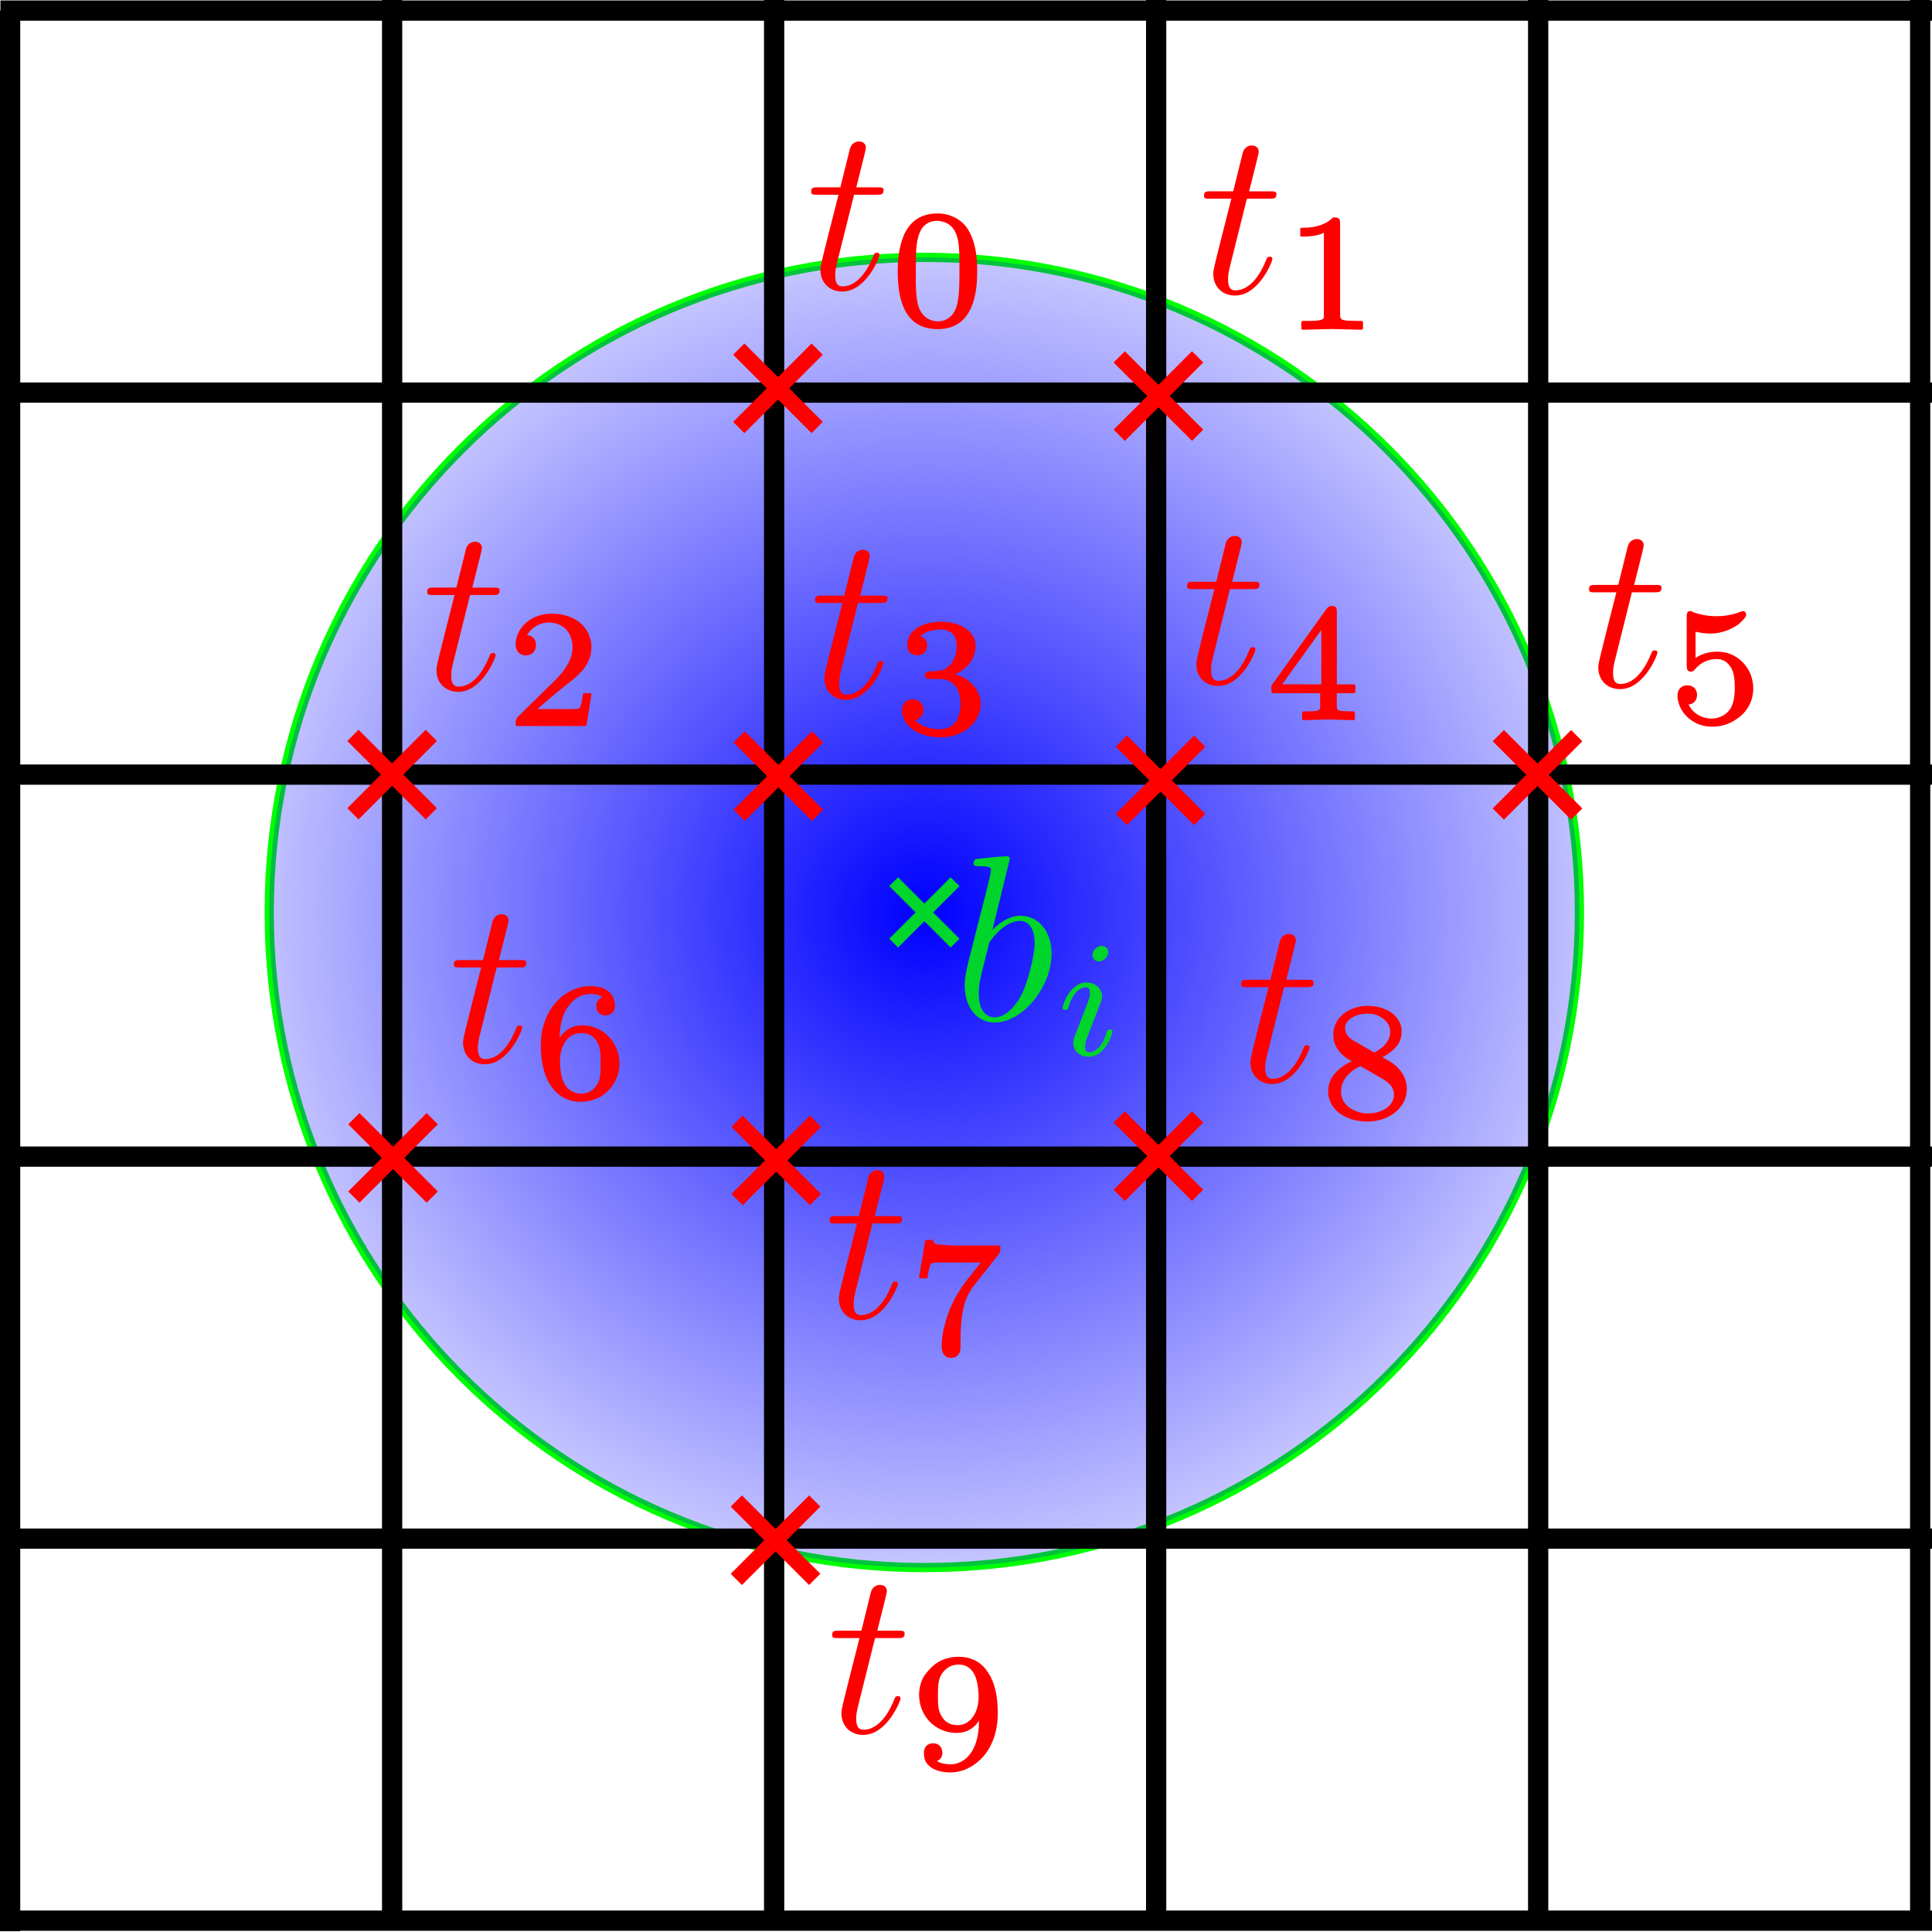
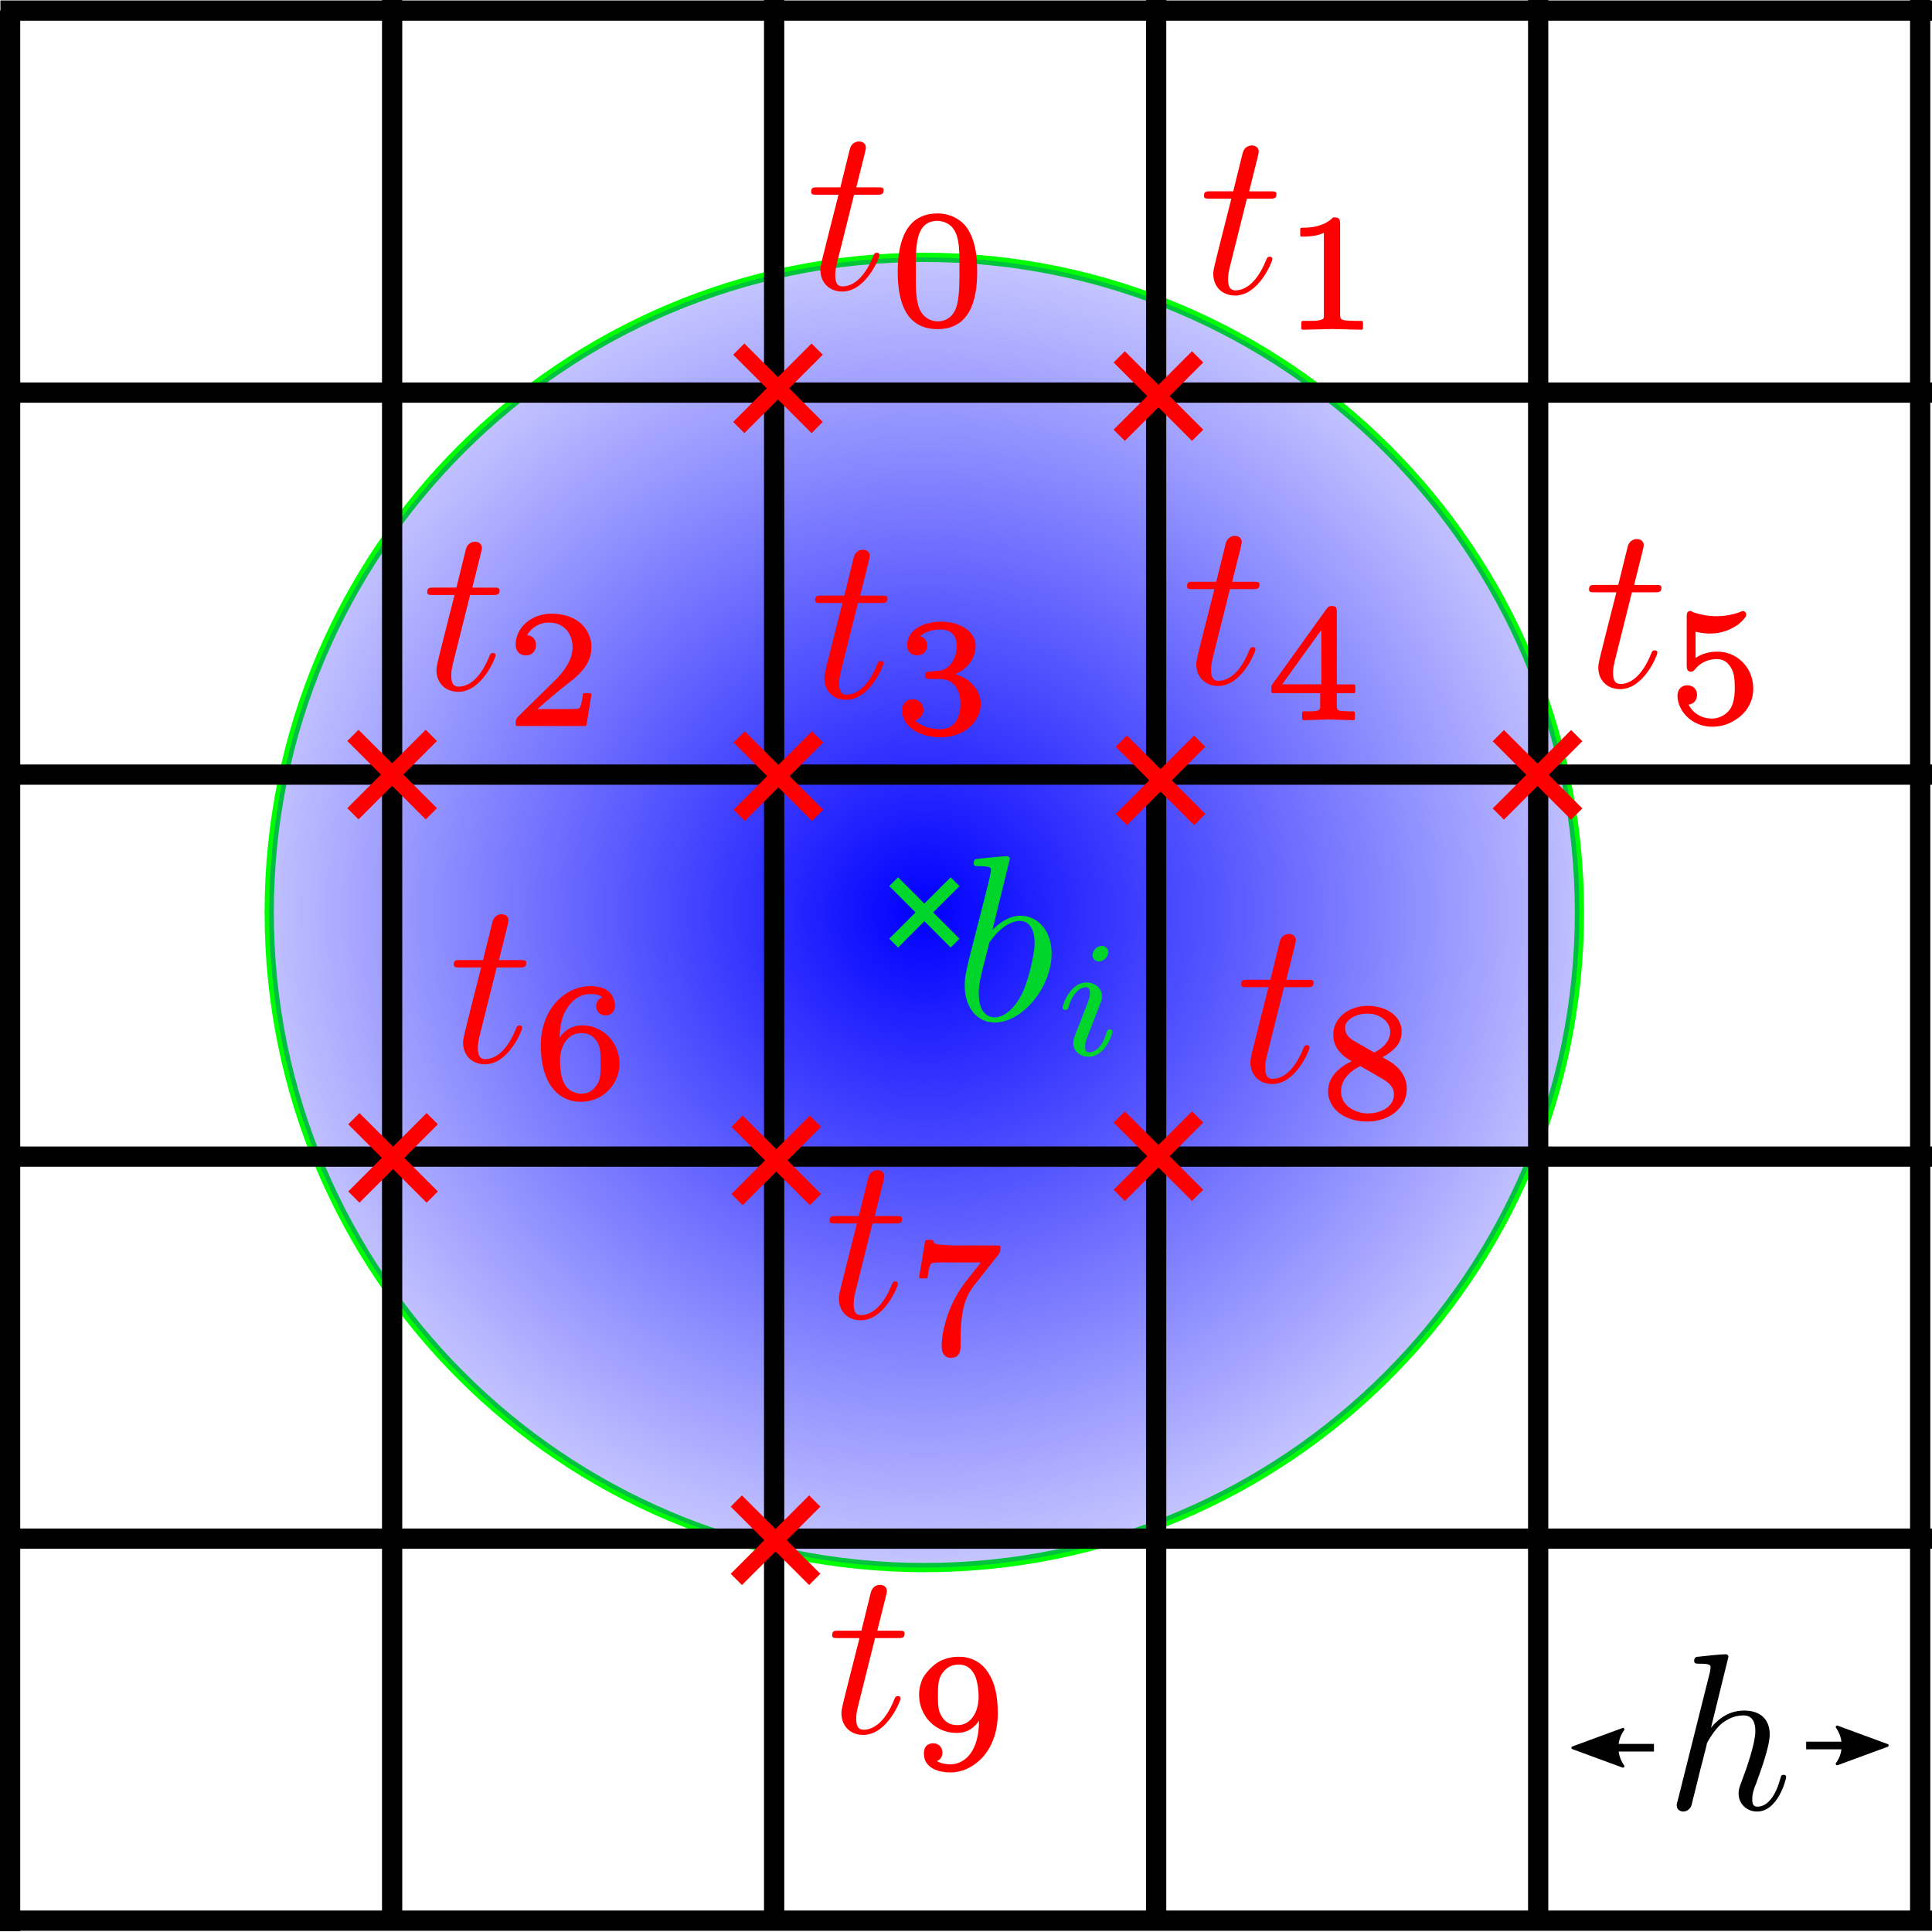
<svg xmlns="http://www.w3.org/2000/svg" xmlns:xlink="http://www.w3.org/1999/xlink" width="25.287mm" height="25.277mm" viewBox="0 0 25.287 25.277" version="1.1" id="svg5">
  <defs id="defs2">
    <linearGradient id="linearGradient4291">
      <stop style="stop-color:#0000ff;stop-opacity:1;" offset="0" id="stop4287" />
      <stop style="stop-color:#0000ff;stop-opacity:0;" offset="1" id="stop4289" />
    </linearGradient>
    <radialGradient xlink:href="#linearGradient4291" id="radialGradient4293" cx="79.36" cy="72.027" fx="79.36" fy="72.027" r="8.403" gradientUnits="userSpaceOnUse" gradientTransform="matrix(1.31666,0,0,1.275301,-25.13027,-19.829)" />
    <g id="g4128">
      <symbol overflow="visible" id="symbol4725">
        <path style="stroke:none" d="" id="path6063" />
      </symbol>
      <symbol overflow="visible" id="symbol7788">
        <path style="stroke:none" d="m 4.141,-2.812 c 0,-0.906 -0.531,-1.594 -1.328,-1.594 -0.453,0 -0.875,0.297 -1.172,0.594 l 0.734,-3 c 0,0 0,-0.109 -0.125,-0.109 -0.219,0 -0.953,0.078 -1.219,0.109 -0.078,0 -0.188,0.016 -0.188,0.188 0,0.125 0.094,0.125 0.25,0.125 0.469,0 0.484,0.062 0.484,0.172 0,0.062 -0.078,0.406 -0.125,0.609 l -0.828,3.25 c -0.109,0.5 -0.156,0.672 -0.156,1.016 0,0.938 0.531,1.562 1.266,1.562 1.172,0 2.406,-1.484 2.406,-2.922 z M 2.906,-1.141 c -0.328,0.672 -0.781,1.031 -1.172,1.031 -0.344,0 -0.672,-0.266 -0.672,-1 0,-0.203 0,-0.391 0.156,-1.016 L 1.453,-3.047 C 1.5,-3.266 1.5,-3.281 1.594,-3.391 2.078,-4.031 2.531,-4.188 2.797,-4.188 c 0.359,0 0.625,0.297 0.625,0.938 0,0.594 -0.328,1.734 -0.516,2.109 z m 0,0" id="path3451" />
      </symbol>
      <symbol overflow="visible" id="symbol3517">
        <path style="stroke:none" d="m 3.125,-1.422 c 0,-0.109 -0.078,-0.109 -0.109,-0.109 -0.094,0 -0.109,0.031 -0.156,0.141 -0.422,1.047 -0.953,1.281 -1.297,1.281 -0.203,0 -0.312,-0.125 -0.312,-0.453 0,-0.25 0.031,-0.312 0.062,-0.484 l 0.734,-2.938 h 0.938 c 0.203,0 0.312,0 0.312,-0.203 0,-0.109 -0.109,-0.109 -0.281,-0.109 h -0.875 C 2.5,-5.719 2.547,-5.906 2.547,-5.969 c 0,-0.172 -0.125,-0.266 -0.297,-0.266 -0.031,0 -0.312,0 -0.391,0.359 L 1.469,-4.297 h -0.938 c -0.203,0 -0.297,0 -0.297,0.188 0,0.125 0.078,0.125 0.281,0.125 h 0.875 C 0.672,-1.156 0.625,-0.984 0.625,-0.812 0.625,-0.266 1,0.109 1.547,0.109 2.562,0.109 3.125,-1.344 3.125,-1.422 Z m 0,0" id="path8319" />
      </symbol>
      <symbol overflow="visible" id="symbol7230">
        <path style="stroke:none" d="" id="path7886" />
      </symbol>
      <symbol overflow="visible" id="symbol4270">
        <path style="stroke:none" d="m 2.266,-4.359 c 0,-0.109 -0.094,-0.266 -0.281,-0.266 -0.188,0 -0.391,0.188 -0.391,0.391 0,0.109 0.078,0.266 0.281,0.266 0.188,0 0.391,-0.203 0.391,-0.391 z M 2.438,-1 c 0,-0.094 -0.094,-0.094 -0.109,-0.094 -0.094,0 -0.109,0.047 -0.141,0.125 -0.156,0.562 -0.453,0.844 -0.734,0.844 -0.141,0 -0.172,-0.094 -0.172,-0.25 0,-0.156 0.047,-0.281 0.109,-0.438 l 0.219,-0.562 0.344,-0.891 C 1.984,-2.328 2,-2.406 2,-2.484 2,-2.812 1.719,-3.078 1.344,-3.078 0.641,-3.078 0.328,-2.125 0.328,-2 c 0,0.078 0.094,0.078 0.125,0.078 0.094,0 0.094,-0.031 0.125,-0.109 C 0.75,-2.625 1.062,-2.875 1.312,-2.875 c 0.109,0 0.172,0.047 0.172,0.234 0,0.172 -0.031,0.266 -0.203,0.703 l -0.438,1.125 c -0.031,0.094 -0.062,0.172 -0.062,0.297 0,0.328 0.266,0.578 0.656,0.578 0.688,0 1,-0.953 1,-1.062 z m 0,0" id="path9910" />
      </symbol>
      <symbol overflow="visible" id="symbol9980">
        <path style="stroke:none" d="" id="path7447" />
      </symbol>
      <symbol overflow="visible" id="symbol5055">
        <path style="stroke:none" d="m 2.906,-2.312 c 0,0.516 0,1.031 -0.094,1.453 C 2.719,-0.453 2.453,-0.125 1.984,-0.125 1.688,-0.125 1.438,-0.281 1.297,-0.5 1.031,-0.891 1.062,-1.656 1.062,-2.312 c 0,-0.969 -0.031,-2.062 0.922,-2.062 0.109,0 0.219,0.031 0.344,0.078 C 2.938,-4.031 2.906,-3.203 2.906,-2.312 Z m 0.75,0.094 c 0,-0.797 -0.109,-1.359 -0.422,-1.844 -0.234,-0.344 -0.688,-0.625 -1.25,-0.625 -1.328,0 -1.688,1.172 -1.688,2.469 0,1.297 0.359,2.422 1.688,2.422 1.312,0 1.672,-1.141 1.672,-2.422 z m 0,0" id="path5531" />
      </symbol>
      <symbol overflow="visible" id="symbol5868">
        <path style="stroke:none" d="m 0.766,-3.875 c 0.094,0 0.281,0 0.484,-0.031 0.156,-0.016 0.297,-0.062 0.453,-0.125 v 3.453 c 0,0.125 0,0.188 -0.078,0.203 -0.141,0.062 -0.312,0.062 -0.547,0.062 H 0.812 C 0.781,-0.312 0.75,-0.281 0.75,-0.25 V 0 c 0,0.031 0.031,0.062 0.062,0.062 l 1.234,-0.031 1.25,0.031 c 0.031,0 0.062,-0.031 0.062,-0.062 v -0.25 c 0,-0.031 -0.031,-0.062 -0.062,-0.062 H 3.031 c -0.172,0 -0.297,-0.016 -0.391,-0.016 -0.188,-0.031 -0.25,-0.047 -0.25,-0.25 V -4.438 c 0,-0.203 -0.062,-0.25 -0.266,-0.25 -0.016,0 -0.031,0 -0.047,0.016 -0.188,0.188 -0.406,0.281 -0.625,0.344 C 1.172,-4.25 0.922,-4.25 0.766,-4.25 c -0.047,0 -0.062,0.031 -0.062,0.062 v 0.25 c 0,0.047 0.016,0.062 0.062,0.062 z m 0,0" id="path488" />
      </symbol>
      <symbol overflow="visible" id="symbol6222">
        <path style="stroke:none" d="m 0.375,-3.375 c 0,0.266 0.172,0.453 0.438,0.453 0.234,0 0.422,-0.172 0.422,-0.438 0,-0.25 -0.141,-0.391 -0.375,-0.422 0.172,-0.297 0.5,-0.531 0.922,-0.531 0.625,0 1,0.453 1,1.047 0,0.562 -0.391,1.016 -0.641,1.297 L 0.469,-0.328 C 0.391,-0.25 0.375,-0.172 0.375,-0.016 0.375,0 0.375,0 0.375,0 c 0,0.031 0.031,0.062 0.062,0.062 h 2.875 C 3.344,0.062 3.359,0.047 3.375,0 l 0.203,-1.266 c 0,-0.031 -0.031,-0.062 -0.062,-0.062 H 3.281 c -0.031,0 -0.062,0.016 -0.062,0.047 -0.016,0.125 -0.062,0.5 -0.156,0.594 -0.125,0.047 -0.547,0.031 -0.656,0.031 H 1.297 c 0.641,-0.562 0.875,-0.75 1.266,-1.062 0.234,-0.172 0.453,-0.359 0.641,-0.578 0.203,-0.25 0.375,-0.547 0.375,-0.969 0,-0.156 -0.016,-0.281 -0.062,-0.406 C 3.328,-4.312 2.703,-4.688 1.891,-4.688 1.031,-4.688 0.375,-4.094 0.375,-3.375 Z m 0,0" id="path1684" />
      </symbol>
      <symbol overflow="visible" id="symbol6774">
        <path style="stroke:none" d="m 0.953,-3.266 c 0.25,0 0.422,-0.172 0.422,-0.406 0,-0.219 -0.125,-0.359 -0.297,-0.406 0.188,-0.172 0.516,-0.281 0.859,-0.281 0.438,0 0.688,0.25 0.688,0.688 0,0.406 -0.172,0.766 -0.422,0.938 C 2.062,-2.625 1.875,-2.609 1.625,-2.594 c -0.172,0.016 -0.344,0 -0.344,0.172 0,0.141 0.094,0.156 0.234,0.156 H 1.906 c 0.125,0 0.234,0.016 0.344,0.062 0.344,0.141 0.531,0.484 0.531,1 0,0.609 -0.281,1.062 -0.844,1.062 -0.453,0 -0.844,-0.141 -1.078,-0.375 0.203,-0.062 0.359,-0.203 0.359,-0.453 0,-0.25 -0.203,-0.438 -0.453,-0.438 -0.266,0 -0.453,0.188 -0.453,0.469 0,0.25 0.109,0.453 0.234,0.609 0.281,0.328 0.812,0.531 1.391,0.531 0.672,0 1.203,-0.297 1.484,-0.719 0.141,-0.203 0.219,-0.453 0.219,-0.688 0,-0.391 -0.203,-0.766 -0.578,-1.031 -0.141,-0.094 -0.312,-0.172 -0.5,-0.234 0.25,-0.109 0.438,-0.25 0.578,-0.422 0.203,-0.25 0.281,-0.531 0.281,-0.781 0,-0.109 -0.016,-0.203 -0.062,-0.312 C 3.156,-4.438 2.594,-4.688 1.953,-4.688 c -0.406,0 -0.781,0.109 -1.031,0.281 -0.219,0.156 -0.391,0.375 -0.391,0.719 0,0.266 0.172,0.422 0.422,0.422 z m 0,0" id="path9711" />
      </symbol>
      <symbol overflow="visible" id="symbol9803">
        <path style="stroke:none" d="M 2.312,-1.453 H 0.656 L 2.312,-3.75 Z m 0.453,-3.312 c 0,0 -0.016,0 -0.016,0 -0.125,0 -0.172,0.062 -0.219,0.125 l -2.312,3.219 c 0,0 -0.016,0.016 -0.016,0.031 v 0.25 c 0,0.031 0.031,0.062 0.062,0.062 h 2 v 0.5 c 0,0.109 0,0.188 -0.078,0.219 C 2.078,-0.312 1.953,-0.312 1.75,-0.312 H 1.562 C 1.531,-0.312 1.5,-0.281 1.5,-0.25 V 0 c 0,0.031 0.031,0.062 0.062,0.062 l 1.047,-0.031 1.062,0.031 c 0.031,0 0.062,-0.031 0.062,-0.062 v -0.25 c 0,-0.031 -0.031,-0.062 -0.062,-0.062 h -0.188 c -0.141,0 -0.25,-0.016 -0.328,-0.016 -0.156,-0.016 -0.188,-0.062 -0.188,-0.25 v -0.5 H 3.688 c 0.031,0 0.062,-0.031 0.062,-0.062 v -0.25 c 0,-0.031 -0.031,-0.062 -0.062,-0.062 H 2.969 v -3.062 c 0,-0.172 -0.031,-0.25 -0.203,-0.25 z m 0,0" id="path3252" />
      </symbol>
      <symbol overflow="visible" id="symbol9409">
        <path style="stroke:none" d="m 1.75,-3.734 c 0.531,0 0.938,-0.203 1.203,-0.391 0.109,-0.094 0.203,-0.188 0.25,-0.25 0.031,-0.047 0.078,-0.078 0.078,-0.156 0,-0.094 -0.062,-0.156 -0.141,-0.156 -0.031,0 -0.062,0.016 -0.094,0.031 -0.156,0.062 -0.531,0.188 -1.016,0.188 -0.188,0 -0.547,-0.016 -1,-0.172 C 0.984,-4.672 0.969,-4.688 0.922,-4.688 c -0.141,0 -0.156,0.109 -0.156,0.234 V -2.375 c 0,0.141 0.031,0.25 0.172,0.25 0.109,0 0.141,-0.062 0.188,-0.109 0.297,-0.359 0.672,-0.422 0.922,-0.422 0.234,0 0.391,0.109 0.484,0.219 0.219,0.25 0.266,0.516 0.266,1.016 C 2.797,-1.109 2.75,-0.75 2.594,-0.531 2.438,-0.312 2.156,-0.141 1.828,-0.141 1.359,-0.141 1,-0.406 0.844,-0.734 1.047,-0.75 1.203,-0.906 1.203,-1.141 c 0,-0.25 -0.172,-0.406 -0.422,-0.406 -0.234,0 -0.406,0.172 -0.406,0.438 0,0.219 0.078,0.438 0.188,0.625 0.25,0.391 0.703,0.688 1.281,0.688 0.344,0 0.672,-0.094 0.938,-0.266 0.438,-0.25 0.797,-0.719 0.797,-1.344 0,-0.266 -0.062,-0.531 -0.188,-0.766 C 3.156,-2.609 2.688,-2.969 2.062,-2.969 c -0.297,0 -0.625,0.062 -0.922,0.266 V -3.812 C 1.344,-3.766 1.562,-3.734 1.75,-3.734 Z m 0,0" id="path7965" />
      </symbol>
      <symbol overflow="visible" id="symbol3496">
        <path style="stroke:none" d="m 2.844,-1.422 c 0,0.391 0,0.703 -0.172,0.922 C 2.531,-0.281 2.328,-0.141 2,-0.141 1.922,-0.141 1.844,-0.156 1.766,-0.188 1.266,-0.328 1.125,-0.891 1.125,-1.562 c 0,-0.219 0.047,-0.422 0.125,-0.594 0.125,-0.297 0.375,-0.547 0.781,-0.547 0.328,0 0.516,0.141 0.656,0.359 0.156,0.234 0.156,0.531 0.156,0.922 z M 2.062,-3.031 c -0.469,0 -0.766,0.25 -0.953,0.516 0.016,-0.516 0.094,-0.906 0.312,-1.234 0.188,-0.312 0.531,-0.609 1,-0.609 0.203,0 0.391,0.047 0.5,0.141 -0.141,0.047 -0.266,0.172 -0.266,0.375 0,0.219 0.156,0.391 0.391,0.391 0.25,0 0.406,-0.172 0.406,-0.406 0,-0.109 -0.031,-0.219 -0.062,-0.312 C 3.25,-4.516 2.906,-4.688 2.406,-4.688 c -0.703,0 -1.391,0.422 -1.781,1.156 -0.188,0.375 -0.312,0.812 -0.312,1.328 0,0.797 0.172,1.375 0.438,1.75 C 1,-0.094 1.422,0.203 2,0.203 2.281,0.203 2.578,0.125 2.812,0 c 0.453,-0.266 0.828,-0.75 0.828,-1.422 0,-0.875 -0.688,-1.609 -1.578,-1.609 z m 0,0" id="path9263" />
      </symbol>
      <symbol overflow="visible" id="symbol449">
        <path style="stroke:none" d="m 1.766,0.203 c 0.297,0 0.406,-0.203 0.406,-0.469 v -0.281 c 0,-0.75 0.078,-1.266 0.203,-1.641 0.109,-0.297 0.234,-0.5 0.359,-0.656 L 3.781,-4.172 c 0.062,-0.094 0.078,-0.156 0.078,-0.297 0,-0.016 0,-0.016 0,-0.016 0,-0.031 -0.031,-0.062 -0.062,-0.062 H 1.969 c -0.266,0 -0.344,-0.016 -0.578,-0.031 -0.125,0 -0.234,-0.016 -0.297,-0.047 -0.078,-0.031 -0.047,-0.156 -0.125,-0.156 H 0.734 c -0.031,0 -0.062,0.031 -0.062,0.062 l -0.25,1.5 c 0,0.031 0.031,0.062 0.062,0.062 H 0.719 c 0.047,0 0.062,-0.016 0.062,-0.062 0.016,-0.078 0.062,-0.516 0.172,-0.578 0.125,-0.047 0.594,-0.031 0.688,-0.031 H 3.031 l -0.641,0.812 C 1.875,-2.344 1.625,-1.688 1.5,-1.172 1.391,-0.781 1.375,-0.453 1.375,-0.266 1.375,0 1.5,0.203 1.766,0.203 Z m 0,0" id="path383" />
      </symbol>
      <symbol overflow="visible" id="symbol2732">
        <path style="stroke:none" d="m 3.094,-0.938 c 0,0.094 -0.016,0.172 -0.047,0.25 -0.141,0.344 -0.578,0.547 -1.062,0.547 -0.234,0 -0.438,-0.062 -0.625,-0.156 -0.266,-0.141 -0.5,-0.391 -0.5,-0.766 0,-0.109 0.016,-0.219 0.047,-0.312 0.125,-0.359 0.438,-0.609 0.766,-0.766 0.391,0.219 0.391,0.219 0.922,0.531 0.234,0.141 0.5,0.312 0.5,0.672 z M 2.266,-2.719 c -0.016,0 -0.031,-0.016 -0.062,-0.031 l -0.844,-0.484 c -0.141,-0.094 -0.328,-0.25 -0.328,-0.5 0,-0.062 0,-0.141 0.031,-0.188 0.141,-0.281 0.516,-0.438 0.906,-0.438 0.188,0 0.375,0.031 0.531,0.125 0.219,0.109 0.438,0.328 0.438,0.641 0,0.438 -0.375,0.734 -0.672,0.875 z m 1.375,1.547 c 0,-0.547 -0.344,-0.938 -0.703,-1.156 l -0.328,-0.188 C 2.812,-2.625 2.969,-2.734 3.109,-2.875 c 0.172,-0.156 0.312,-0.391 0.312,-0.719 0,-0.094 0,-0.203 -0.047,-0.297 -0.156,-0.5 -0.734,-0.797 -1.391,-0.797 -0.438,0 -0.812,0.156 -1.047,0.359 C 0.703,-4.125 0.531,-3.844 0.531,-3.469 c 0,0.359 0.156,0.609 0.297,0.75 0.141,0.172 0.281,0.25 0.484,0.375 -0.109,0.047 -0.266,0.125 -0.406,0.234 -0.297,0.219 -0.594,0.531 -0.594,1.047 0,0.109 0.016,0.234 0.062,0.344 0.188,0.578 0.844,0.922 1.594,0.922 0.5,0 0.938,-0.172 1.219,-0.422 0.25,-0.219 0.453,-0.531 0.453,-0.953 z m 0,0" id="path4217" />
      </symbol>
      <symbol overflow="visible" id="symbol2649">
        <path style="stroke:none" d="m 1.938,-1.797 c -0.344,0 -0.547,-0.156 -0.672,-0.375 C 1.109,-2.406 1.109,-2.688 1.109,-3.078 1.109,-3.484 1.125,-3.766 1.297,-4 1.453,-4.203 1.641,-4.359 2,-4.359 c 0.328,0 0.516,0.188 0.625,0.375 C 2.766,-3.766 2.828,-3.312 2.828,-3 c 0,0.672 -0.344,1.203 -0.891,1.203 z M 1.891,-1.469 c 0.484,0 0.766,-0.234 0.953,-0.516 0,0.703 -0.172,1.141 -0.375,1.406 -0.172,0.234 -0.469,0.438 -0.828,0.438 -0.219,0 -0.438,-0.047 -0.578,-0.141 0.141,-0.047 0.234,-0.172 0.234,-0.359 0,-0.219 -0.156,-0.391 -0.391,-0.391 -0.25,0 -0.391,0.172 -0.391,0.406 0,0.125 0.016,0.234 0.062,0.344 0.172,0.328 0.562,0.484 1.062,0.484 0.469,0 0.906,-0.203 1.266,-0.547 0.438,-0.422 0.734,-1.094 0.734,-1.953 0,-0.734 -0.125,-1.297 -0.406,-1.719 C 3,-4.391 2.594,-4.688 2,-4.688 c -0.234,0 -0.734,0.031 -1.156,0.438 -0.125,0.125 -0.281,0.281 -0.391,0.5 C 0.375,-3.562 0.312,-3.359 0.312,-3.078 0.312,-2.188 1,-1.469 1.891,-1.469 Z m 0,0" id="path4326" />
      </symbol>
    </g>
+     <marker style="overflow:visible" id="marker3043" refX="0" refY="0" orient="auto">
+       <path transform="scale(-0.6)" d="M 8.719,4.034 -2.207,0.016 8.719,-4.002 c -1.745,2.372 -1.735,5.617 -6e-7,8.035 z" style="fill:context-stroke;fill-rule:evenodd;stroke:context-stroke;stroke-width:0.625;stroke-linejoin:round" id="path3041" />
+     </marker>
+     <marker style="overflow:visible" id="marker3043-3" refX="0" refY="0" orient="auto">
+       <path transform="scale(-0.6)" d="M 8.719,4.034 -2.207,0.016 8.719,-4.002 c -1.745,2.372 -1.735,5.617 -6e-7,8.035 z" style="fill:context-stroke;fill-rule:evenodd;stroke:context-stroke;stroke-width:0.625;stroke-linejoin:round" id="path3041-6" />
+     </marker>
  </defs>
  <g id="layer1" transform="translate(-67.54951,-60.83577)">
    <g id="g3299" transform="matrix(1.033831,0,0,1.033831,-2.397337,-1.685237)">
      <circle style="opacity:1;fill:url(#radialGradient4293);fill-opacity:1;stroke:#00fe03;stroke-width:0.117;stroke-linecap:round;stroke-linejoin:round;stroke-miterlimit:4;stroke-dasharray:none;stroke-opacity:1;paint-order:stroke markers fill" id="path33" cx="79.36" cy="72.027" r="8.294" />
      <g id="g2321" transform="matrix(0.5943356,0,0,0.5943356,31.99722,28.77291)" style="opacity:0.839;stroke:#00fe03;stroke-opacity:1">
        <path style="fill:none;stroke:#00fe03;stroke-width:0.265px;stroke-linecap:butt;stroke-linejoin:miter;stroke-opacity:1" d="m 79.037,72.122 c 0.436,0.436 0.872,0.872 1.308,1.308" id="path1139" />
        <path style="fill:none;stroke:#00fe03;stroke-width:0.265px;stroke-linecap:butt;stroke-linejoin:miter;stroke-opacity:1" d="m 80.345,72.122 c -0.436,0.436 -0.872,0.872 -1.308,1.308" id="path1139-3" />
      </g>
    </g>
    <g transform="translate(67.6818,55.9743)" id="g832">
      <g id="g816" transform="matrix(1,0,0,0.8379509,0,4.861473)">
        <path style="fill:none;stroke:#000000;stroke-width:0.265" d="M 5,0 V 30" id="path806" />
        <path style="fill:none;stroke:#000000;stroke-width:0.265" d="M 10,0 V 30" id="path808" />
        <path style="fill:none;stroke:#000000;stroke-width:0.265" d="M 15,0 V 30" id="path810" />
        <path style="fill:none;stroke:#000000;stroke-width:0.265" d="M 20,0 V 30" id="path812" />
        <path style="fill:none;stroke:#000000;stroke-width:0.265" d="M 25,0 V 30" id="path814" />
        <path style="fill:none;stroke:#000000;stroke-width:0.265" d="M 0,0.165 V 30.165" id="path814-9" />
      </g>
      <g id="g828" transform="scale(0.838491,1)">
        <path style="fill:none;stroke:#000000;stroke-width:0.265" d="M -0.151,5 H 30" id="path818" />
        <path style="fill:none;stroke:#000000;stroke-width:0.265" d="M 0,10 H 30" id="path820" />
        <path style="fill:none;stroke:#000000;stroke-width:0.265" d="M 0,15 H 30" id="path822" />
        <path style="fill:none;stroke:#000000;stroke-width:0.265" d="M 0,20 H 30" id="path824" />
        <path style="fill:none;stroke:#000000;stroke-width:0.265" d="M 0,25 H 30" id="path826" />
        <path style="fill:none;stroke:#000000;stroke-width:0.265" d="M 1.9500002e-7,30 H 30" id="path826-2" />
      </g>
    </g>
    <g id="g2321-6" transform="matrix(0.7845282,0,0,0.7845282,15.2122,8.823502)" style="opacity:1;stroke:#ff0000;stroke-opacity:1">
      <path style="fill:none;stroke:#ff0000;stroke-width:0.265px;stroke-linecap:butt;stroke-linejoin:miter;stroke-opacity:1" d="m 79.037,72.122 c 0.436,0.436 0.872,0.872 1.308,1.308" id="path1139-7" />
      <path style="fill:none;stroke:#ff0000;stroke-width:0.265px;stroke-linecap:butt;stroke-linejoin:miter;stroke-opacity:1" d="m 80.345,72.122 c -0.436,0.436 -0.872,0.872 -1.308,1.308" id="path1139-3-5" />
    </g>
    <g id="g2321-6-9" transform="matrix(0.7845282,0,0,0.7845282,25.15348,13.88263)" style="stroke:#ff0000;stroke-opacity:1">
      <path style="fill:none;stroke:#ff0000;stroke-width:0.265px;stroke-linecap:butt;stroke-linejoin:miter;stroke-opacity:1" d="m 79.037,72.122 c 0.436,0.436 0.872,0.872 1.308,1.308" id="path1139-7-2" />
      <path style="fill:none;stroke:#ff0000;stroke-width:0.265px;stroke-linecap:butt;stroke-linejoin:miter;stroke-opacity:1" d="m 80.345,72.122 c -0.436,0.436 -0.872,0.872 -1.308,1.308" id="path1139-3-5-28" />
    </g>
    <g id="g2321-6-97" transform="matrix(0.7845282,0,0,0.7845282,15.18011,23.89993)" style="stroke:#ff0000;stroke-opacity:1">
      <path style="fill:none;stroke:#ff0000;stroke-width:0.265px;stroke-linecap:butt;stroke-linejoin:miter;stroke-opacity:1" d="m 79.037,72.122 c 0.436,0.436 0.872,0.872 1.308,1.308" id="path1139-7-3" />
      <path style="fill:none;stroke:#ff0000;stroke-width:0.265px;stroke-linecap:butt;stroke-linejoin:miter;stroke-opacity:1" d="m 80.345,72.122 c -0.436,0.436 -0.872,0.872 -1.308,1.308" id="path1139-3-5-61" />
    </g>
    <g id="g2321-6-3" transform="matrix(0.7845282,0,0,0.7845282,10.16191,13.87907)" style="stroke:#ff0000;stroke-opacity:1">
      <path style="fill:none;stroke:#ff0000;stroke-width:0.265px;stroke-linecap:butt;stroke-linejoin:miter;stroke-opacity:1" d="m 79.037,72.122 c 0.436,0.436 0.872,0.872 1.308,1.308" id="path1139-7-5" />
      <path style="fill:none;stroke:#ff0000;stroke-width:0.265px;stroke-linecap:butt;stroke-linejoin:miter;stroke-opacity:1" d="m 80.345,72.122 c -0.436,0.436 -0.872,0.872 -1.308,1.308" id="path1139-3-5-6" />
    </g>
    <g id="g2321-6-2" transform="matrix(0.7845282,0,0,0.7845282,10.17411,18.89571)" style="stroke:#ff0000;stroke-opacity:1">
      <path style="fill:none;stroke:#ff0000;stroke-width:0.265px;stroke-linecap:butt;stroke-linejoin:miter;stroke-opacity:1" d="m 79.037,72.122 c 0.436,0.436 0.872,0.872 1.308,1.308" id="path1139-7-9" />
      <path style="fill:none;stroke:#ff0000;stroke-width:0.265px;stroke-linecap:butt;stroke-linejoin:miter;stroke-opacity:1" d="m 80.345,72.122 c -0.436,0.436 -0.872,0.872 -1.308,1.308" id="path1139-3-5-1" />
    </g>
    <g id="g2321-6-27" transform="matrix(0.7845282,0,0,0.7845282,15.18981,18.92873)" style="stroke:#ff0000;stroke-opacity:1">
      <path style="fill:none;stroke:#ff0000;stroke-width:0.265px;stroke-linecap:butt;stroke-linejoin:miter;stroke-opacity:1" d="m 79.037,72.122 c 0.436,0.436 0.872,0.872 1.308,1.308" id="path1139-7-0" />
      <path style="fill:none;stroke:#ff0000;stroke-width:0.265px;stroke-linecap:butt;stroke-linejoin:miter;stroke-opacity:1" d="m 80.345,72.122 c -0.436,0.436 -0.872,0.872 -1.308,1.308" id="path1139-3-5-9" />
    </g>
    <g id="g2321-6-36" transform="matrix(0.7845282,0,0,0.7845282,20.19175,18.87346)" style="stroke:#ff0000;stroke-opacity:1">
      <path style="fill:none;stroke:#ff0000;stroke-width:0.265px;stroke-linecap:butt;stroke-linejoin:miter;stroke-opacity:1" d="m 79.037,72.122 c 0.436,0.436 0.872,0.872 1.308,1.308" id="path1139-7-06" />
      <path style="fill:none;stroke:#ff0000;stroke-width:0.265px;stroke-linecap:butt;stroke-linejoin:miter;stroke-opacity:1" d="m 80.345,72.122 c -0.436,0.436 -0.872,0.872 -1.308,1.308" id="path1139-3-5-2" />
    </g>
    <g id="g2321-6-6" transform="matrix(0.7845282,0,0,0.7845282,20.21939,13.95443)" style="stroke:#ff0000;stroke-opacity:1">
      <path style="fill:none;stroke:#ff0000;stroke-width:0.265px;stroke-linecap:butt;stroke-linejoin:miter;stroke-opacity:1" d="m 79.037,72.122 c 0.436,0.436 0.872,0.872 1.308,1.308" id="path1139-7-1" />
      <path style="fill:none;stroke:#ff0000;stroke-width:0.265px;stroke-linecap:butt;stroke-linejoin:miter;stroke-opacity:1" d="m 80.345,72.122 c -0.436,0.436 -0.872,0.872 -1.308,1.308" id="path1139-3-5-8" />
    </g>
    <g id="g2321-6-7" transform="matrix(0.7845282,0,0,0.7845282,15.21745,13.89916)" style="stroke:#ff0000;stroke-opacity:1">
      <path style="fill:none;stroke:#ff0000;stroke-width:0.265px;stroke-linecap:butt;stroke-linejoin:miter;stroke-opacity:1" d="m 79.037,72.122 c 0.436,0.436 0.872,0.872 1.308,1.308" id="path1139-7-92" />
      <path style="fill:none;stroke:#ff0000;stroke-width:0.265px;stroke-linecap:butt;stroke-linejoin:miter;stroke-opacity:1" d="m 80.345,72.122 c -0.436,0.436 -0.872,0.872 -1.308,1.308" id="path1139-3-5-0" />
    </g>
    <g id="g2321-6-23" transform="matrix(0.7845282,0,0,0.7845282,20.19175,8.924851)" style="stroke:#ff0000;stroke-opacity:1">
      <path style="fill:none;stroke:#ff0000;stroke-width:0.265px;stroke-linecap:butt;stroke-linejoin:miter;stroke-opacity:1" d="m 79.037,72.122 c 0.436,0.436 0.872,0.872 1.308,1.308" id="path1139-7-7" />
      <path style="fill:none;stroke:#ff0000;stroke-width:0.265px;stroke-linecap:butt;stroke-linejoin:miter;stroke-opacity:1" d="m 80.345,72.122 c -0.436,0.436 -0.872,0.872 -1.308,1.308" id="path1139-3-5-5" />
    </g>
    <g transform="matrix(0.3095891,0,0,0.3095891,35.52507,66.03884)" id="g1150">
      <g id="g1310" transform="translate(51.8348,-55.64928)" style="fill:#00d52c;fill-opacity:1;stroke:#00ff00">
        <g style="fill:#00d52c;fill-opacity:1;stroke:#00ff00" id="g1876">
          <use xlink:href="#symbol7788" x="91.925" y="81.963" id="use7483" width="100%" height="100%" style="fill:#00d52c;fill-opacity:1;stroke:#00ff00" />
        </g>
        <g style="fill:#00d52c;fill-opacity:1;stroke:#00ff00" id="g9231">
          <use xlink:href="#symbol4270" x="96.201" y="83.457" id="use9806" width="100%" height="100%" style="fill:#00d52c;fill-opacity:1;stroke:#00ff00" />
        </g>
      </g>
      <g id="g14649" transform="translate(34.66287,-86.55288)">
        <g style="fill:#ff0000;fill-opacity:1" id="g4284">
          <use xlink:href="#symbol3517" x="102.839" y="81.963" id="use5130" width="100%" height="100%" style="fill:#ff0000;fill-opacity:1" />
        </g>
        <g style="fill:#ff0000;fill-opacity:1" id="g1402">
          <use xlink:href="#symbol5055" x="106.436" y="83.457" id="use4626" width="100%" height="100%" style="fill:#ff0000;fill-opacity:1" />
        </g>
      </g>
      <g id="g14655" transform="translate(39.88372,-86.38479)">
        <g style="fill:#ff0000;fill-opacity:1" id="g1781">
          <use xlink:href="#symbol3517" x="114.226" y="81.963" id="use9762" width="100%" height="100%" style="fill:#ff0000;fill-opacity:1" />
        </g>
        <g style="fill:#ff0000;fill-opacity:1" id="g4485">
          <use xlink:href="#symbol5868" x="117.824" y="83.457" id="use6740" width="100%" height="100%" style="fill:#ff0000;fill-opacity:1" />
        </g>
      </g>
      <g id="g14661" transform="translate(-4.345294,-69.63085)">
        <g style="fill:#ff0000;fill-opacity:1" id="g535">
          <use xlink:href="#symbol3517" x="125.614" y="81.963" id="use8450" width="100%" height="100%" style="fill:#ff0000;fill-opacity:1" />
        </g>
        <g style="fill:#ff0000;fill-opacity:1" id="g4590">
          <use xlink:href="#symbol6222" x="129.212" y="83.457" id="use1945" width="100%" height="100%" style="fill:#ff0000;fill-opacity:1" />
        </g>
      </g>
      <g id="g14667" transform="translate(0.664848,-69.29194)">
        <g style="fill:#ff0000;fill-opacity:1" id="g3031">
          <use xlink:href="#symbol3517" x="137.002" y="81.963" id="use8811" width="100%" height="100%" style="fill:#ff0000;fill-opacity:1" />
        </g>
        <g style="fill:#ff0000;fill-opacity:1" id="g8352">
          <use xlink:href="#symbol6774" x="140.6" y="83.457" id="use4826" width="100%" height="100%" style="fill:#ff0000;fill-opacity:1" />
        </g>
      </g>
      <g id="g14673" transform="translate(5.002924,-69.87804)">
        <g style="fill:#ff0000;fill-opacity:1" id="g1459">
          <use xlink:href="#symbol3517" x="148.39" y="81.963" id="use5011" width="100%" height="100%" style="fill:#ff0000;fill-opacity:1" />
        </g>
        <g style="fill:#ff0000;fill-opacity:1" id="g6102">
          <use xlink:href="#symbol9803" x="151.988" y="83.457" id="use8195" width="100%" height="100%" style="fill:#ff0000;fill-opacity:1" />
        </g>
      </g>
      <g id="g14679" transform="translate(10.60913,-69.74352)">
        <g style="fill:#ff0000;fill-opacity:1" id="g8644">
          <use xlink:href="#symbol3517" x="159.778" y="81.963" id="use8782" width="100%" height="100%" style="fill:#ff0000;fill-opacity:1" />
        </g>
        <g style="fill:#ff0000;fill-opacity:1" id="g8440">
          <use xlink:href="#symbol9409" x="163.376" y="83.457" id="use3019" width="100%" height="100%" style="fill:#ff0000;fill-opacity:1" />
        </g>
      </g>
      <g id="g14685" transform="translate(-48.77221,-53.8842)">
        <g style="fill:#ff0000;fill-opacity:1" id="g6124">
          <use xlink:href="#symbol3517" x="171.166" y="81.963" id="use2931" width="100%" height="100%" style="fill:#ff0000;fill-opacity:1" />
        </g>
        <g style="fill:#ff0000;fill-opacity:1" id="g3140">
          <use xlink:href="#symbol3496" x="174.764" y="83.457" id="use9541" width="100%" height="100%" style="fill:#ff0000;fill-opacity:1" />
        </g>
      </g>
      <g id="g14691" transform="translate(-44.27254,-43.06128)">
        <g style="fill:#ff0000;fill-opacity:1" id="g7998">
          <use xlink:href="#symbol3517" x="182.554" y="81.963" id="use6286" width="100%" height="100%" style="fill:#ff0000;fill-opacity:1" />
        </g>
        <g style="fill:#ff0000;fill-opacity:1" id="g4625">
          <use xlink:href="#symbol449" x="186.151" y="83.457" id="use7385" width="100%" height="100%" style="fill:#ff0000;fill-opacity:1" />
        </g>
      </g>
      <g id="g14697" transform="translate(-38.2616,-53.05026)">
        <g style="fill:#ff0000;fill-opacity:1" id="g5212">
          <use xlink:href="#symbol3517" x="193.942" y="81.963" id="use3489" width="100%" height="100%" style="fill:#ff0000;fill-opacity:1" />
        </g>
        <g style="fill:#ff0000;fill-opacity:1" id="g6433">
          <use xlink:href="#symbol2732" x="197.539" y="83.457" id="use7927" width="100%" height="100%" style="fill:#ff0000;fill-opacity:1" />
        </g>
      </g>
      <g id="g14703" transform="translate(-66.9406,-25.53161)">
        <g style="fill:#ff0000;fill-opacity:1" id="g8607">
          <use xlink:href="#symbol3517" x="205.33" y="81.963" id="use4336" width="100%" height="100%" style="fill:#ff0000;fill-opacity:1" />
        </g>
        <g style="fill:#ff0000;fill-opacity:1" id="g6881">
          <use xlink:href="#symbol2649" x="208.927" y="83.457" id="use4130" width="100%" height="100%" style="fill:#ff0000;fill-opacity:1" />
        </g>
      </g>
+       <g transform="matrix(0.945726,0,0,0.945726,86.87559,-17.83769)" id="g1565">
+         <g id="g5103">
+           <g style="fill:#000000;fill-opacity:1" id="g9504">
+             <g id="use4394" transform="translate(91.925,81.963)">
+               <path style="stroke:none" d="m 5.438,-1.422 c 0,-0.109 -0.078,-0.109 -0.109,-0.109 -0.109,0 -0.109,0.031 -0.156,0.188 -0.141,0.531 -0.469,1.234 -1.016,1.234 -0.172,0 -0.234,-0.094 -0.234,-0.328 0,-0.25 0.078,-0.484 0.172,-0.703 0.156,-0.438 0.609,-1.625 0.609,-2.203 0,-0.641 -0.391,-1.062 -1.141,-1.062 -0.625,0 -1.109,0.312 -1.484,0.766 L 2.859,-6.812 c 0,0 0,-0.109 -0.125,-0.109 -0.234,0 -0.953,0.078 -1.219,0.109 -0.078,0 -0.188,0.016 -0.188,0.188 0,0.125 0.094,0.125 0.234,0.125 0.484,0 0.5,0.062 0.5,0.172 L 2.031,-6.125 0.594,-0.391 c -0.047,0.141 -0.047,0.156 -0.047,0.219 0,0.234 0.203,0.281 0.297,0.281 0.156,0 0.312,-0.125 0.359,-0.266 l 0.188,-0.75 0.219,-0.891 C 1.672,-2.031 1.734,-2.25 1.781,-2.469 1.797,-2.531 1.891,-2.859 1.891,-2.922 1.922,-3.016 2.234,-3.562 2.578,-3.844 2.797,-4 3.094,-4.188 3.531,-4.188 c 0.422,0 0.531,0.344 0.531,0.703 0,0.531 -0.375,1.625 -0.609,2.234 C 3.375,-1.031 3.312,-0.906 3.312,-0.703 c 0,0.469 0.359,0.812 0.828,0.812 0.938,0 1.297,-1.453 1.297,-1.531 z m 0,0" id="path994" />
+             </g>
+           </g>
+         </g>
+       </g>
+       <path style="fill:#00ffff;stroke:#000000;stroke-width:0.323;stroke-miterlimit:4;stroke-dasharray:none;marker-end:url(#marker3043)" d="m 179.801,56.988 h 3" id="path1691" />
+       <path style="fill:#00ffff;stroke:#000000;stroke-width:0.323;stroke-miterlimit:4;stroke-dasharray:none;marker-end:url(#marker3043-3)" d="m 173.366,57.082 h -3" id="path1691-7" />
    </g>
  </g>
</svg>
